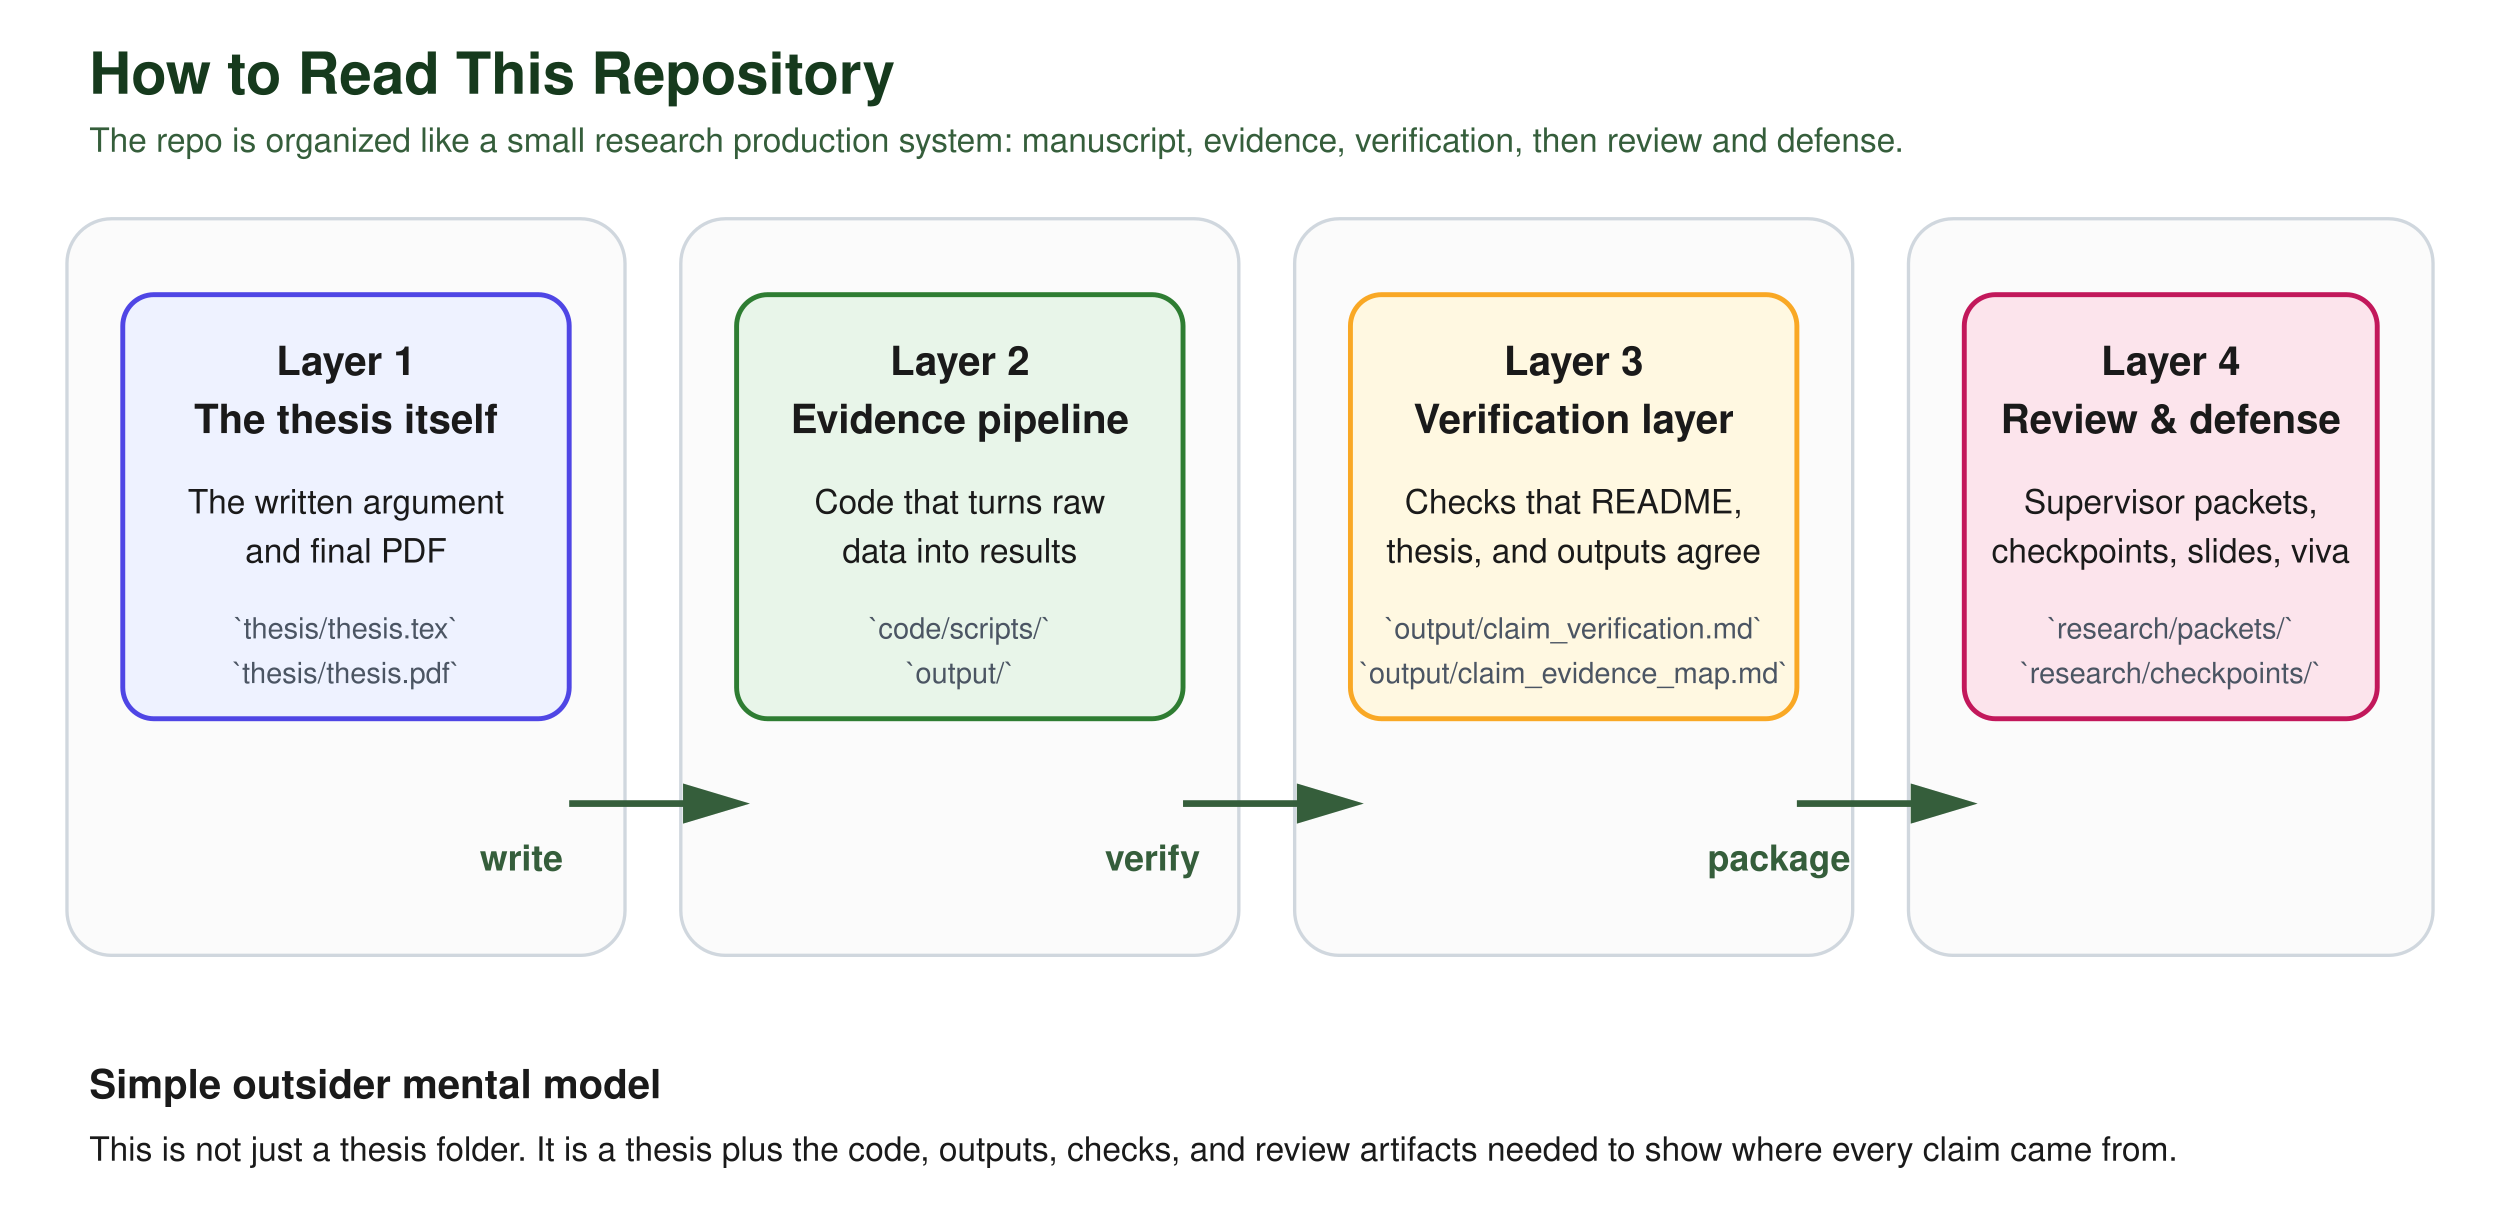
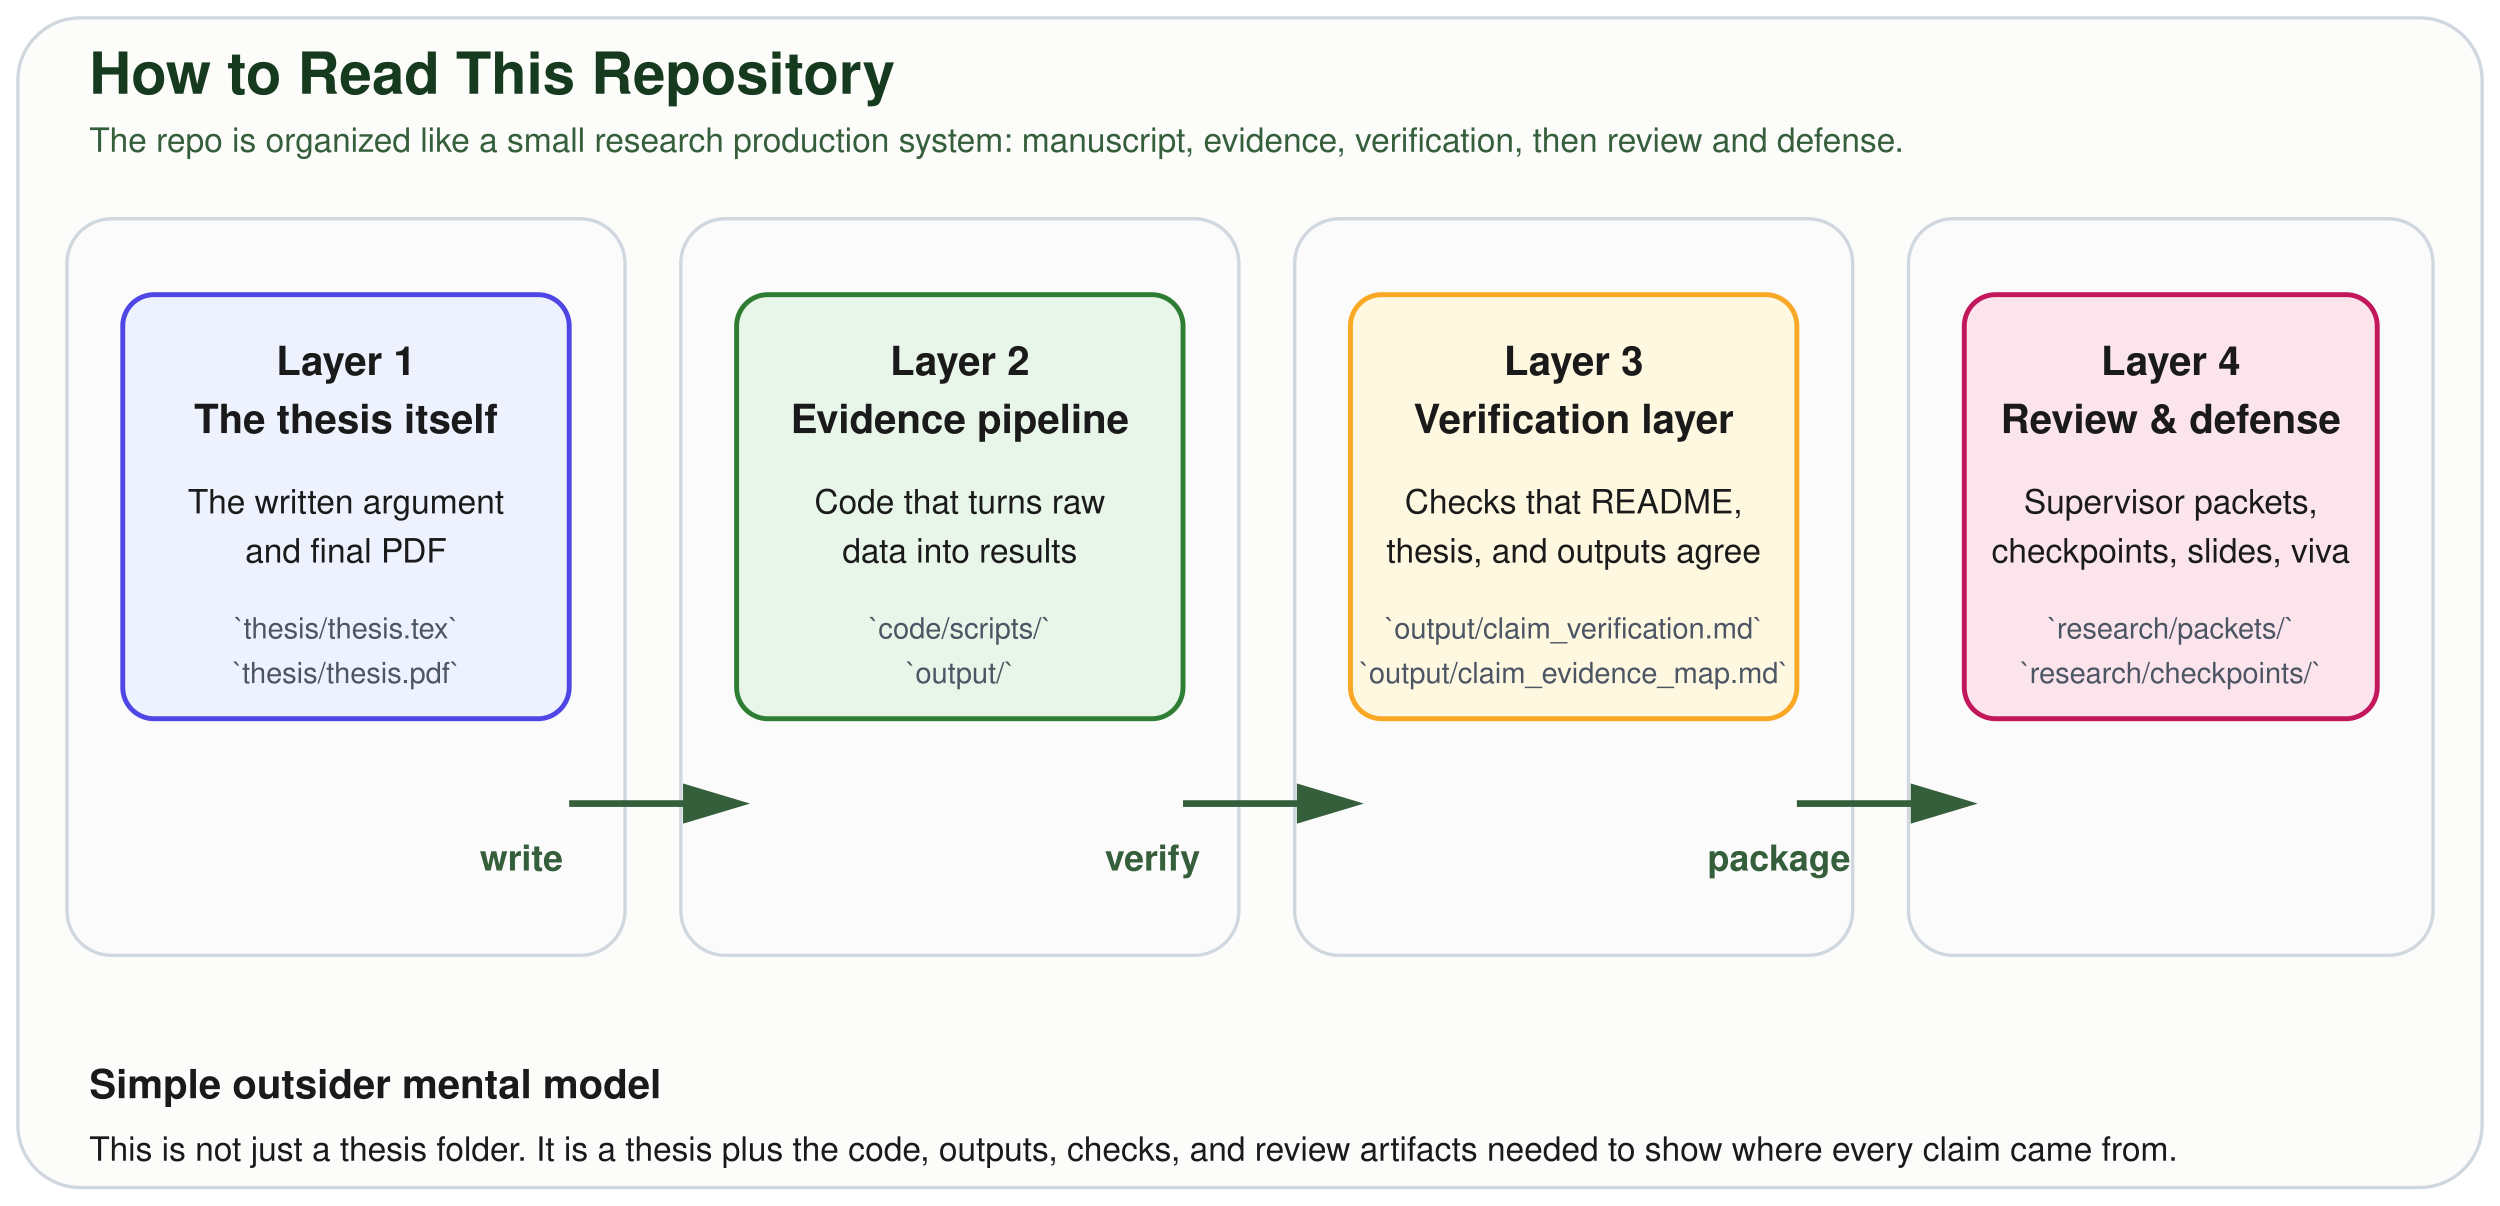
<svg xmlns="http://www.w3.org/2000/svg" width="1120" height="540" viewBox="0 0 1120 540" role="img" aria-labelledby="title desc">
  <defs>
    <style>
+       .bg { fill: #fcfcfb; stroke: #d0d7de; stroke-width: 1.5; rx: 28; }
      .title { font: 700 26px Helvetica, Arial, sans-serif; fill: #163a1d; }
      .subtitle { font: 400 15px Helvetica, Arial, sans-serif; fill: #355e3b; }
      .panel { fill: #fbfbfb; stroke: #d0d7de; stroke-width: 1.5; rx: 20; }
      .card-title { font: 700 18px Helvetica, Arial, sans-serif; fill: #1a1a1a; }
      .card-text { font: 400 15px Helvetica, Arial, sans-serif; fill: #1a1a1a; }
      .small { font: 400 13px Helvetica, Arial, sans-serif; fill: #4b5563; }
      .slate { fill: #eef2ff; stroke: #4f46e5; stroke-width: 2.2; rx: 14; }
      .green { fill: #e8f5e9; stroke: #2e7d32; stroke-width: 2.2; rx: 14; }
      .amber { fill: #fff8e1; stroke: #f9a825; stroke-width: 2.2; rx: 14; }
      .rose { fill: #fce4ec; stroke: #c2185b; stroke-width: 2.2; rx: 14; }
      .arrow { stroke: #355e3b; stroke-width: 3; fill: none; marker-end: url(#arrowhead); }
      .flow-text { font: 700 16px Helvetica, Arial, sans-serif; fill: #355e3b; }
    </style>
    <marker id="arrowhead" markerWidth="10" markerHeight="10" refX="8" refY="3" orient="auto">
      <polygon points="0 0, 10 3, 0 6" fill="#355e3b" />
    </marker>
  </defs>
+   <rect x="8" y="8" width="1104" height="524" class="bg" />
  <text x="40" y="42" class="title">How to Read This Repository</text>
  <text x="40" y="68" class="subtitle">The repo is organized like a small research production system: manuscript, evidence, verification, then review and defense.</text>
  <rect x="30" y="98" width="250" height="330" class="panel" />
  <rect x="55" y="132" width="200" height="190" class="slate" />
  <text x="155" y="168" text-anchor="middle" class="card-title">Layer 1</text>
  <text x="155" y="194" text-anchor="middle" class="card-title">The thesis itself</text>
  <text x="155" y="230" text-anchor="middle" class="card-text">The written argument</text>
  <text x="155" y="252" text-anchor="middle" class="card-text">and final PDF</text>
  <text x="155" y="286" text-anchor="middle" class="small">`thesis/thesis.tex`</text>
  <text x="155" y="306" text-anchor="middle" class="small">`thesis/thesis.pdf`</text>
  <rect x="305" y="98" width="250" height="330" class="panel" />
  <rect x="330" y="132" width="200" height="190" class="green" />
  <text x="430" y="168" text-anchor="middle" class="card-title">Layer 2</text>
  <text x="430" y="194" text-anchor="middle" class="card-title">Evidence pipeline</text>
  <text x="430" y="230" text-anchor="middle" class="card-text">Code that turns raw</text>
  <text x="430" y="252" text-anchor="middle" class="card-text">data into results</text>
  <text x="430" y="286" text-anchor="middle" class="small">`code/scripts/`</text>
  <text x="430" y="306" text-anchor="middle" class="small">`output/`</text>
  <rect x="580" y="98" width="250" height="330" class="panel" />
  <rect x="605" y="132" width="200" height="190" class="amber" />
  <text x="705" y="168" text-anchor="middle" class="card-title">Layer 3</text>
  <text x="705" y="194" text-anchor="middle" class="card-title">Verification layer</text>
  <text x="705" y="230" text-anchor="middle" class="card-text">Checks that README,</text>
  <text x="705" y="252" text-anchor="middle" class="card-text">thesis, and outputs agree</text>
  <text x="705" y="286" text-anchor="middle" class="small">`output/claim_verification.md`</text>
  <text x="705" y="306" text-anchor="middle" class="small">`output/claim_evidence_map.md`</text>
  <rect x="855" y="98" width="235" height="330" class="panel" />
  <rect x="880" y="132" width="185" height="190" class="rose" />
  <text x="972.5" y="168" text-anchor="middle" class="card-title">Layer 4</text>
  <text x="972.5" y="194" text-anchor="middle" class="card-title">Review &amp; defense</text>
  <text x="972.5" y="230" text-anchor="middle" class="card-text">Supervisor packets,</text>
  <text x="972.5" y="252" text-anchor="middle" class="card-text">checkpoints, slides, viva</text>
  <text x="972.5" y="286" text-anchor="middle" class="small">`research/packets/`</text>
  <text x="972.5" y="306" text-anchor="middle" class="small">`research/checkpoints/`</text>
  <path d="M255 360 L330 360" class="arrow" />
  <path d="M530 360 L605 360" class="arrow" />
  <path d="M805 360 L880 360" class="arrow" />
  <text x="215" y="390" class="flow-text">write</text>
  <text x="495" y="390" class="flow-text">verify</text>
  <text x="765" y="390" class="flow-text">package</text>
  <text x="40" y="492" class="card-title">Simple outsider mental model</text>
  <text x="40" y="520" class="card-text">This is not just a thesis folder. It is a thesis plus the code, outputs, checks, and review artifacts needed to show where every claim came from.</text>
</svg>
